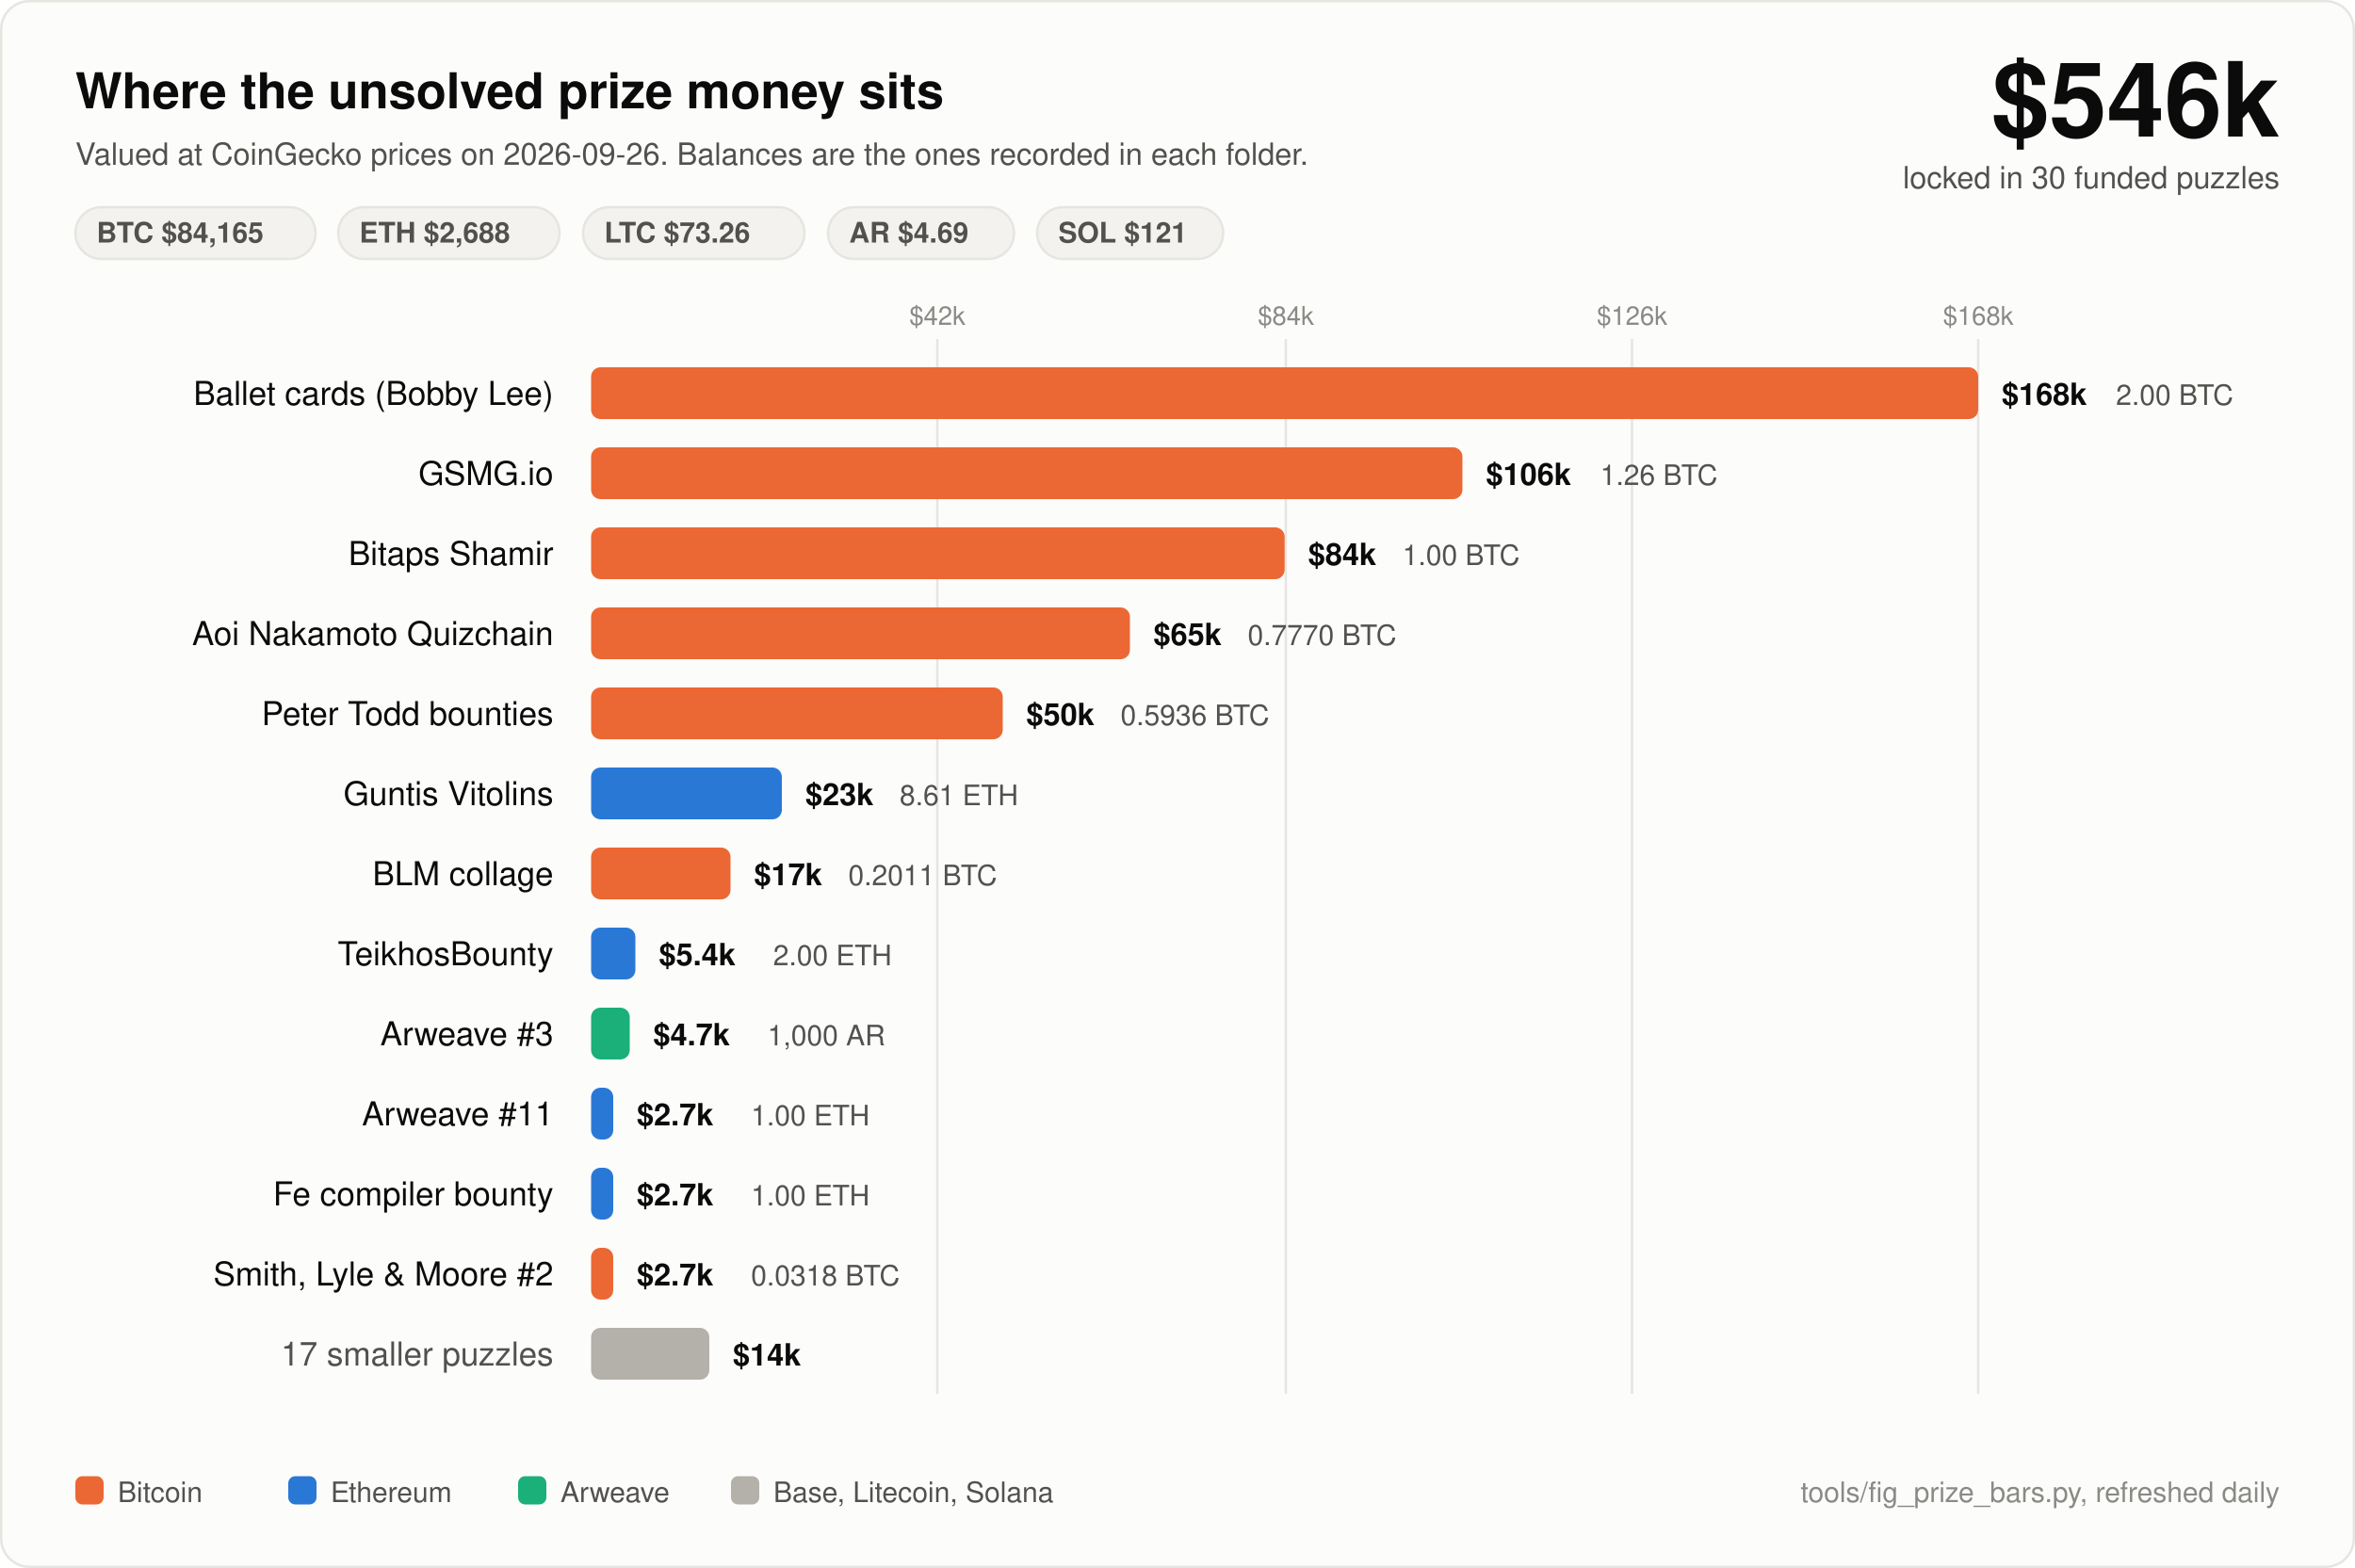
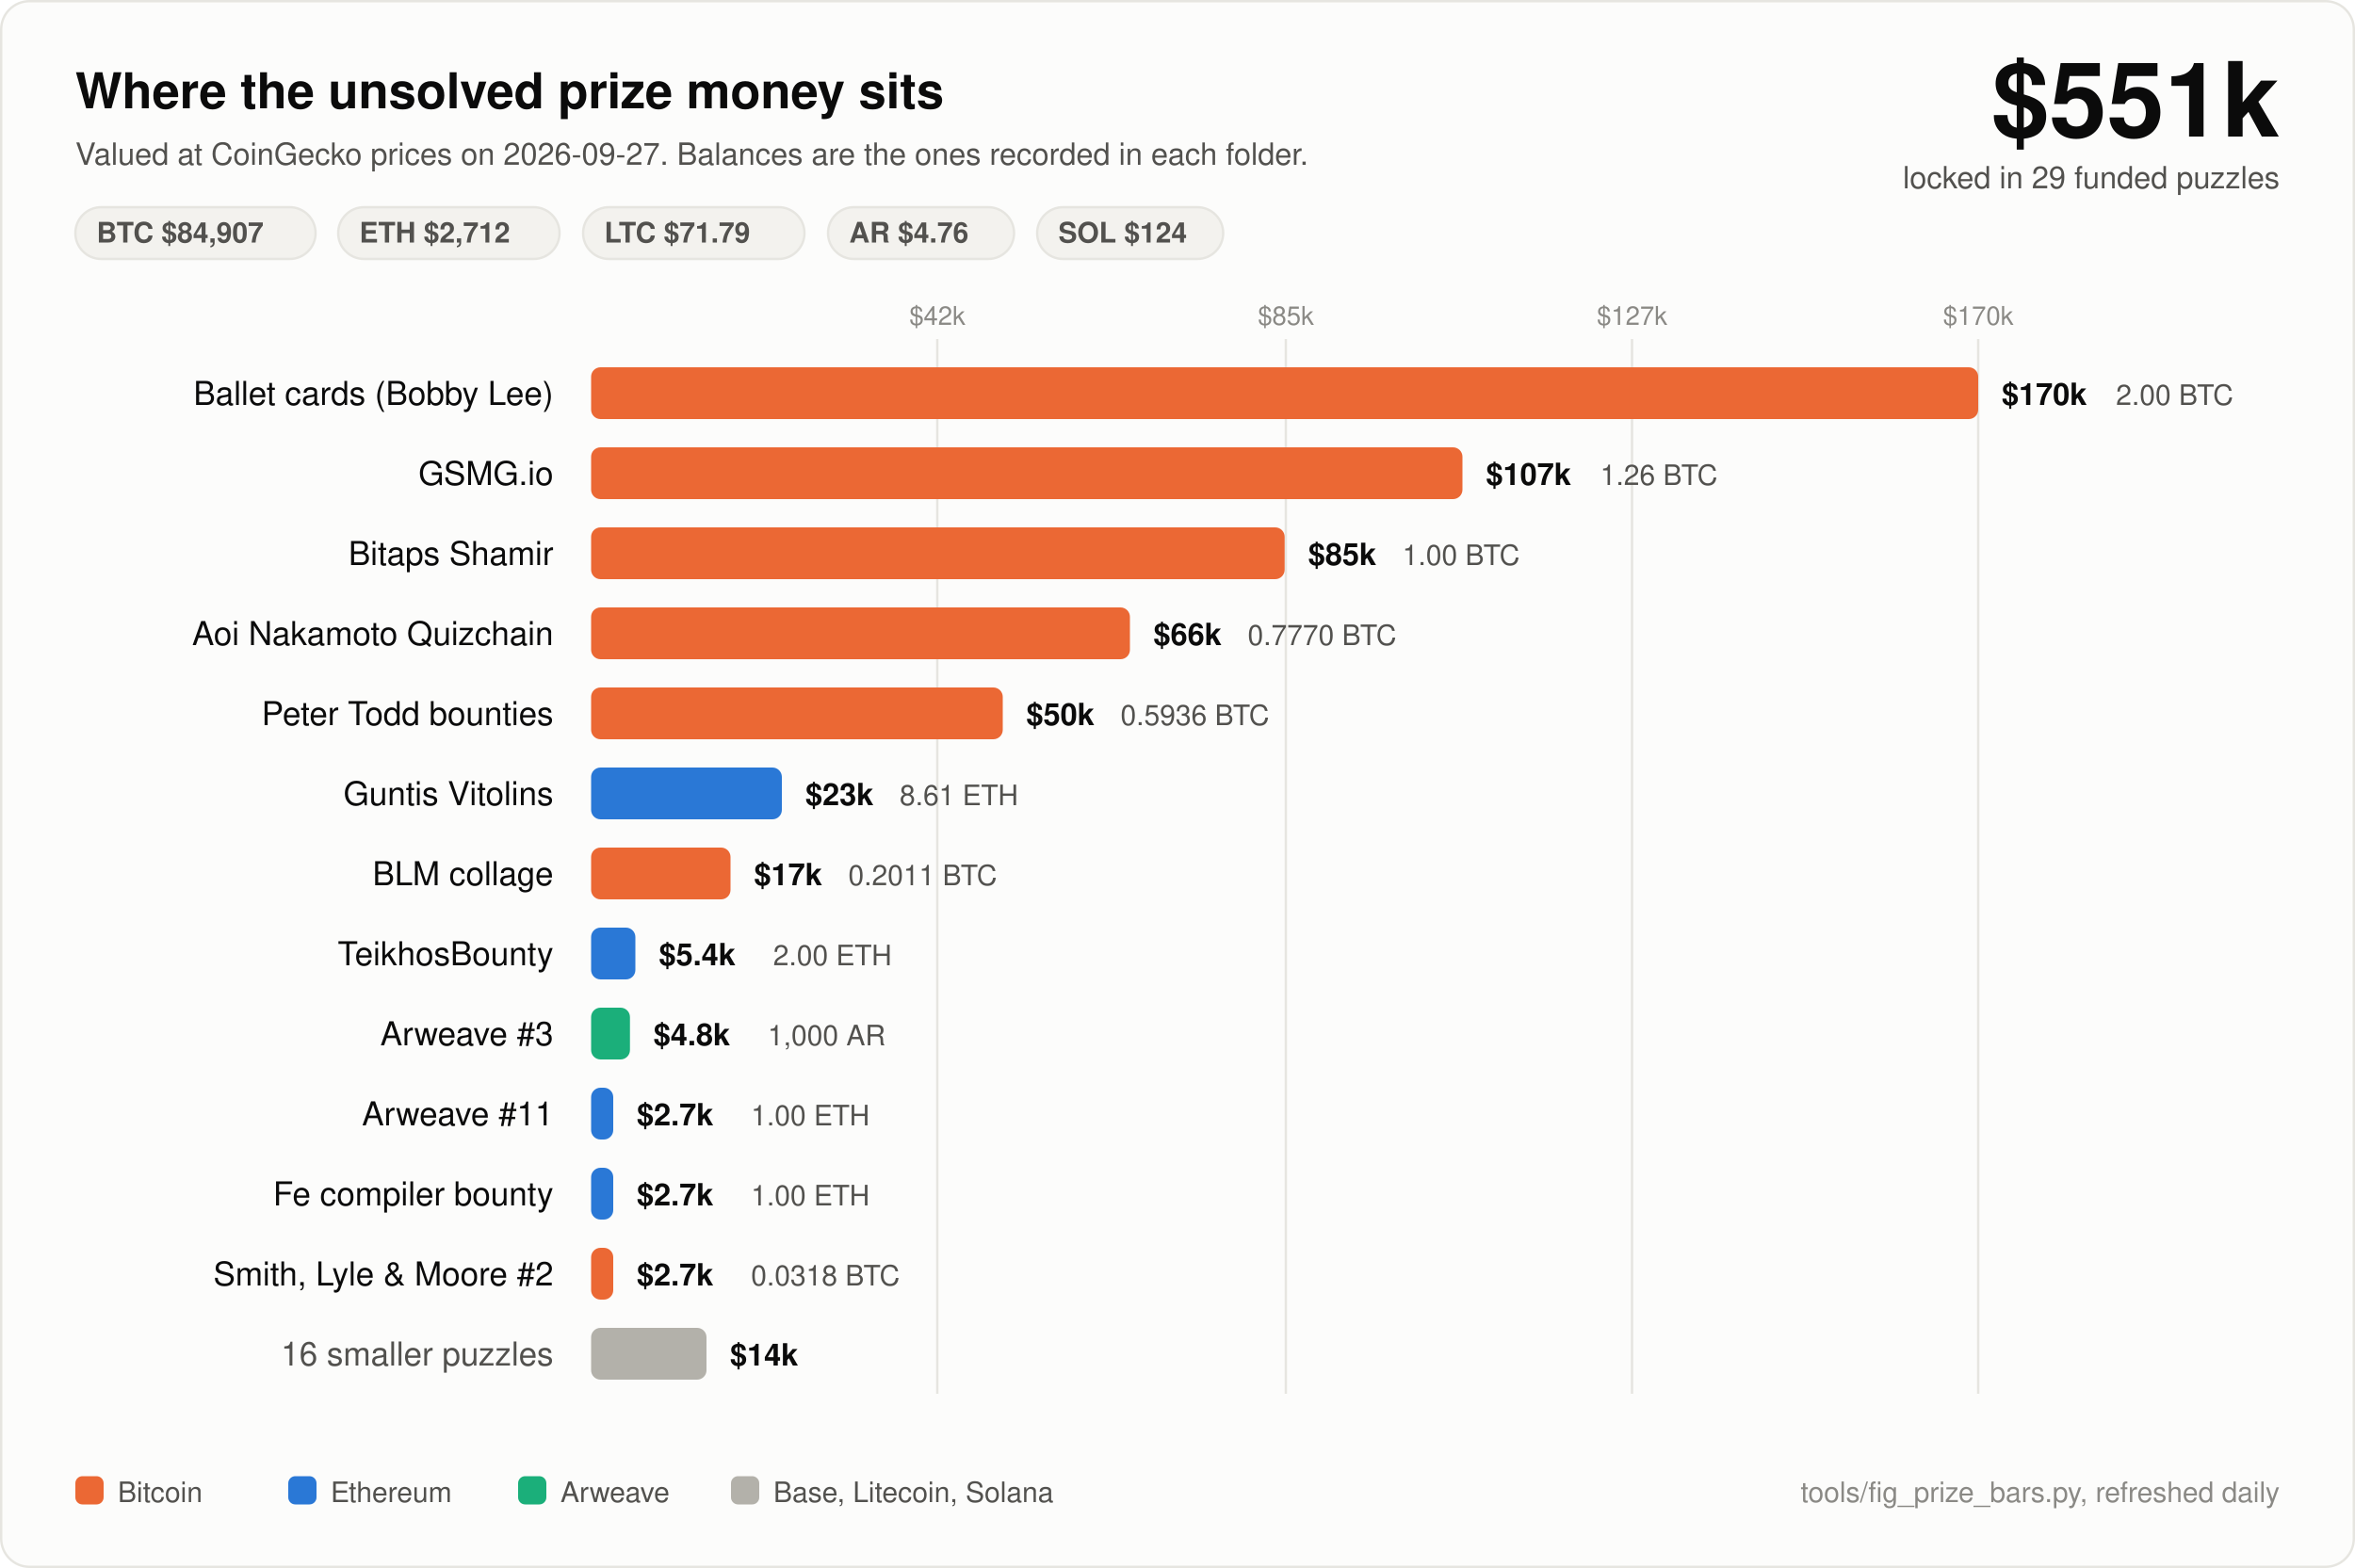
<svg xmlns="http://www.w3.org/2000/svg" width="1000" height="666" viewBox="0 0 1000 666" font-family="ui-sans-serif, -apple-system, Segoe UI, Helvetica, Arial, sans-serif">
  <rect x="0.5" y="0.5" width="999" height="665" rx="12" fill="#fcfcfb" stroke="#e6e5e0" />
  <text x="32" y="46" fill="#0b0b0b" font-size="21" font-weight="700">Where the unsolved prize money sits</text>
-   <text x="32" y="70" fill="#52514e" font-size="13">Valued at CoinGecko prices on 2026-09-26. Balances are the ones recorded in each folder.</text>
-   <text x="968" y="58" fill="#0b0b0b" font-size="44" font-weight="700" text-anchor="end">$546k</text>
-   <text x="968" y="80" fill="#52514e" font-size="13" text-anchor="end">locked in 30 funded puzzles</text>
+   <text x="32" y="70" fill="#52514e" font-size="13">Valued at CoinGecko prices on 2026-09-27. Balances are the ones recorded in each folder.</text>
+   <text x="968" y="58" fill="#0b0b0b" font-size="44" font-weight="700" text-anchor="end">$551k</text>
+   <text x="968" y="80" fill="#52514e" font-size="13" text-anchor="end">locked in 29 funded puzzles</text>
  <rect x="32" y="88" width="102" height="22" rx="11" fill="#f3f2ee" stroke="#e6e5e0" />
-   <text x="41" y="103" fill="#52514e" font-size="12" font-weight="600">BTC $84,165</text>
+   <text x="41" y="103" fill="#52514e" font-size="12" font-weight="600">BTC $84,907</text>
  <rect x="143.6" y="88" width="94" height="22" rx="11" fill="#f3f2ee" stroke="#e6e5e0" />
-   <text x="152.6" y="103" fill="#52514e" font-size="12" font-weight="600">ETH $2,688</text>
+   <text x="152.6" y="103" fill="#52514e" font-size="12" font-weight="600">ETH $2,712</text>
  <rect x="247.6" y="88" width="94" height="22" rx="11" fill="#f3f2ee" stroke="#e6e5e0" />
-   <text x="256.6" y="103" fill="#52514e" font-size="12" font-weight="600">LTC $73.26</text>
+   <text x="256.6" y="103" fill="#52514e" font-size="12" font-weight="600">LTC $71.79</text>
  <rect x="351.6" y="88" width="79" height="22" rx="11" fill="#f3f2ee" stroke="#e6e5e0" />
-   <text x="360.6" y="103" fill="#52514e" font-size="12" font-weight="600">AR $4.69</text>
+   <text x="360.6" y="103" fill="#52514e" font-size="12" font-weight="600">AR $4.76</text>
  <rect x="440.4" y="88" width="79" height="22" rx="11" fill="#f3f2ee" stroke="#e6e5e0" />
-   <text x="449.4" y="103" fill="#52514e" font-size="12" font-weight="600">SOL $121</text>
+   <text x="449.4" y="103" fill="#52514e" font-size="12" font-weight="600">SOL $124</text>
  <line x1="398" y1="144" x2="398" y2="592" stroke="#e6e5e0" stroke-width="1" />
  <text x="398" y="138" fill="#8a8985" font-size="11" text-anchor="middle">$42k</text>
  <line x1="546" y1="144" x2="546" y2="592" stroke="#e6e5e0" stroke-width="1" />
-   <text x="546" y="138" fill="#8a8985" font-size="11" text-anchor="middle">$84k</text>
+   <text x="546" y="138" fill="#8a8985" font-size="11" text-anchor="middle">$85k</text>
  <line x1="693" y1="144" x2="693" y2="592" stroke="#e6e5e0" stroke-width="1" />
-   <text x="693" y="138" fill="#8a8985" font-size="11" text-anchor="middle">$126k</text>
+   <text x="693" y="138" fill="#8a8985" font-size="11" text-anchor="middle">$127k</text>
  <line x1="840" y1="144" x2="840" y2="592" stroke="#e6e5e0" stroke-width="1" />
-   <text x="840" y="138" fill="#8a8985" font-size="11" text-anchor="middle">$168k</text>
+   <text x="840" y="138" fill="#8a8985" font-size="11" text-anchor="middle">$170k</text>
  <text x="235" y="172" fill="#0b0b0b" font-size="14" text-anchor="end">Ballet cards (Bobby Lee)</text>
  <rect x="251" y="156" width="589.0" height="22" rx="4" fill="#eb6834" />
-   <text x="850.0" y="172" fill="#0b0b0b" font-size="13" font-weight="600">$168k</text>
+   <text x="850.0" y="172" fill="#0b0b0b" font-size="13" font-weight="600">$170k</text>
  <text x="898.5" y="172" fill="#52514e" font-size="12">2.00 BTC</text>
  <text x="235" y="206" fill="#0b0b0b" font-size="14" text-anchor="end">GSMG.io</text>
  <rect x="251" y="190" width="370.0" height="22" rx="4" fill="#eb6834" />
-   <text x="631.0" y="206" fill="#0b0b0b" font-size="13" font-weight="600">$106k</text>
+   <text x="631.0" y="206" fill="#0b0b0b" font-size="13" font-weight="600">$107k</text>
  <text x="679.5" y="206" fill="#52514e" font-size="12">1.26 BTC</text>
  <text x="235" y="240" fill="#0b0b0b" font-size="14" text-anchor="end">Bitaps Shamir</text>
  <rect x="251" y="224" width="294.5" height="22" rx="4" fill="#eb6834" />
-   <text x="555.5" y="240" fill="#0b0b0b" font-size="13" font-weight="600">$84k</text>
+   <text x="555.5" y="240" fill="#0b0b0b" font-size="13" font-weight="600">$85k</text>
  <text x="595.5" y="240" fill="#52514e" font-size="12">1.00 BTC</text>
  <text x="235" y="274" fill="#0b0b0b" font-size="14" text-anchor="end">Aoi Nakamoto Quizchain</text>
  <rect x="251" y="258" width="228.8" height="22" rx="4" fill="#eb6834" />
-   <text x="489.8" y="274" fill="#0b0b0b" font-size="13" font-weight="600">$65k</text>
+   <text x="489.8" y="274" fill="#0b0b0b" font-size="13" font-weight="600">$66k</text>
  <text x="529.8" y="274" fill="#52514e" font-size="12">0.7770 BTC</text>
  <text x="235" y="308" fill="#0b0b0b" font-size="14" text-anchor="end">Peter Todd bounties</text>
  <rect x="251" y="292" width="174.8" height="22" rx="4" fill="#eb6834" />
  <text x="435.8" y="308" fill="#0b0b0b" font-size="13" font-weight="600">$50k</text>
  <text x="475.8" y="308" fill="#52514e" font-size="12">0.5936 BTC</text>
  <text x="235" y="342" fill="#0b0b0b" font-size="14" text-anchor="end">Guntis Vitolins</text>
  <rect x="251" y="326" width="81.0" height="22" rx="4" fill="#2a78d6" />
  <text x="342.0" y="342" fill="#0b0b0b" font-size="13" font-weight="600">$23k</text>
  <text x="382.0" y="342" fill="#52514e" font-size="12">8.61 ETH</text>
  <text x="235" y="376" fill="#0b0b0b" font-size="14" text-anchor="end">BLM collage</text>
  <rect x="251" y="360" width="59.2" height="22" rx="4" fill="#eb6834" />
  <text x="320.2" y="376" fill="#0b0b0b" font-size="13" font-weight="600">$17k</text>
  <text x="360.2" y="376" fill="#52514e" font-size="12">0.2011 BTC</text>
  <text x="235" y="410" fill="#0b0b0b" font-size="14" text-anchor="end">TeikhosBounty</text>
  <rect x="251" y="394" width="18.8" height="22" rx="4" fill="#2a78d6" />
  <text x="279.8" y="410" fill="#0b0b0b" font-size="13" font-weight="600">$5.4k</text>
  <text x="328.3" y="410" fill="#52514e" font-size="12">2.00 ETH</text>
  <text x="235" y="444" fill="#0b0b0b" font-size="14" text-anchor="end">Arweave #3</text>
-   <rect x="251" y="428" width="16.4" height="22" rx="4" fill="#1baf7a" />
-   <text x="277.4" y="444" fill="#0b0b0b" font-size="13" font-weight="600">$4.7k</text>
-   <text x="325.9" y="444" fill="#52514e" font-size="12">1,000 AR</text>
+   <rect x="251" y="428" width="16.5" height="22" rx="4" fill="#1baf7a" />
+   <text x="277.5" y="444" fill="#0b0b0b" font-size="13" font-weight="600">$4.8k</text>
+   <text x="326.0" y="444" fill="#52514e" font-size="12">1,000 AR</text>
  <text x="235" y="478" fill="#0b0b0b" font-size="14" text-anchor="end">Arweave #11</text>
  <rect x="251" y="462" width="9.4" height="22" rx="4" fill="#2a78d6" />
  <text x="270.4" y="478" fill="#0b0b0b" font-size="13" font-weight="600">$2.7k</text>
  <text x="318.9" y="478" fill="#52514e" font-size="12">1.00 ETH</text>
  <text x="235" y="512" fill="#0b0b0b" font-size="14" text-anchor="end">Fe compiler bounty</text>
  <rect x="251" y="496" width="9.4" height="22" rx="4" fill="#2a78d6" />
  <text x="270.4" y="512" fill="#0b0b0b" font-size="13" font-weight="600">$2.7k</text>
  <text x="318.9" y="512" fill="#52514e" font-size="12">1.00 ETH</text>
  <text x="235" y="546" fill="#0b0b0b" font-size="14" text-anchor="end">Smith, Lyle &amp; Moore #2</text>
  <rect x="251" y="530" width="9.4" height="22" rx="4" fill="#eb6834" />
  <text x="270.4" y="546" fill="#0b0b0b" font-size="13" font-weight="600">$2.7k</text>
  <text x="318.9" y="546" fill="#52514e" font-size="12">0.0318 BTC</text>
-   <text x="235" y="580" fill="#52514e" font-size="14" text-anchor="end">17 smaller puzzles</text>
-   <rect x="251" y="564" width="50.2" height="22" rx="4" fill="#b3b1aa" />
-   <text x="311.2" y="580" fill="#0b0b0b" font-size="13" font-weight="600">$14k</text>
+   <text x="235" y="580" fill="#52514e" font-size="14" text-anchor="end">16 smaller puzzles</text>
+   <rect x="251" y="564" width="49.0" height="22" rx="4" fill="#b3b1aa" />
+   <text x="310.0" y="580" fill="#0b0b0b" font-size="13" font-weight="600">$14k</text>
  <rect x="32" y="627" width="12" height="12" rx="3" fill="#eb6834" />
  <text x="50" y="638" fill="#52514e" font-size="12">Bitcoin</text>
  <rect x="122.4" y="627" width="12" height="12" rx="3" fill="#2a78d6" />
  <text x="140.4" y="638" fill="#52514e" font-size="12">Ethereum</text>
  <rect x="220.0" y="627" width="12" height="12" rx="3" fill="#1baf7a" />
  <text x="238.0" y="638" fill="#52514e" font-size="12">Arweave</text>
  <rect x="310.4" y="627" width="12" height="12" rx="3" fill="#b3b1aa" />
  <text x="328.4" y="638" fill="#52514e" font-size="12">Base, Litecoin, Solana</text>
  <text x="968" y="638" fill="#8a8985" font-size="12" text-anchor="end">tools/fig_prize_bars.py, refreshed daily</text>
</svg>
